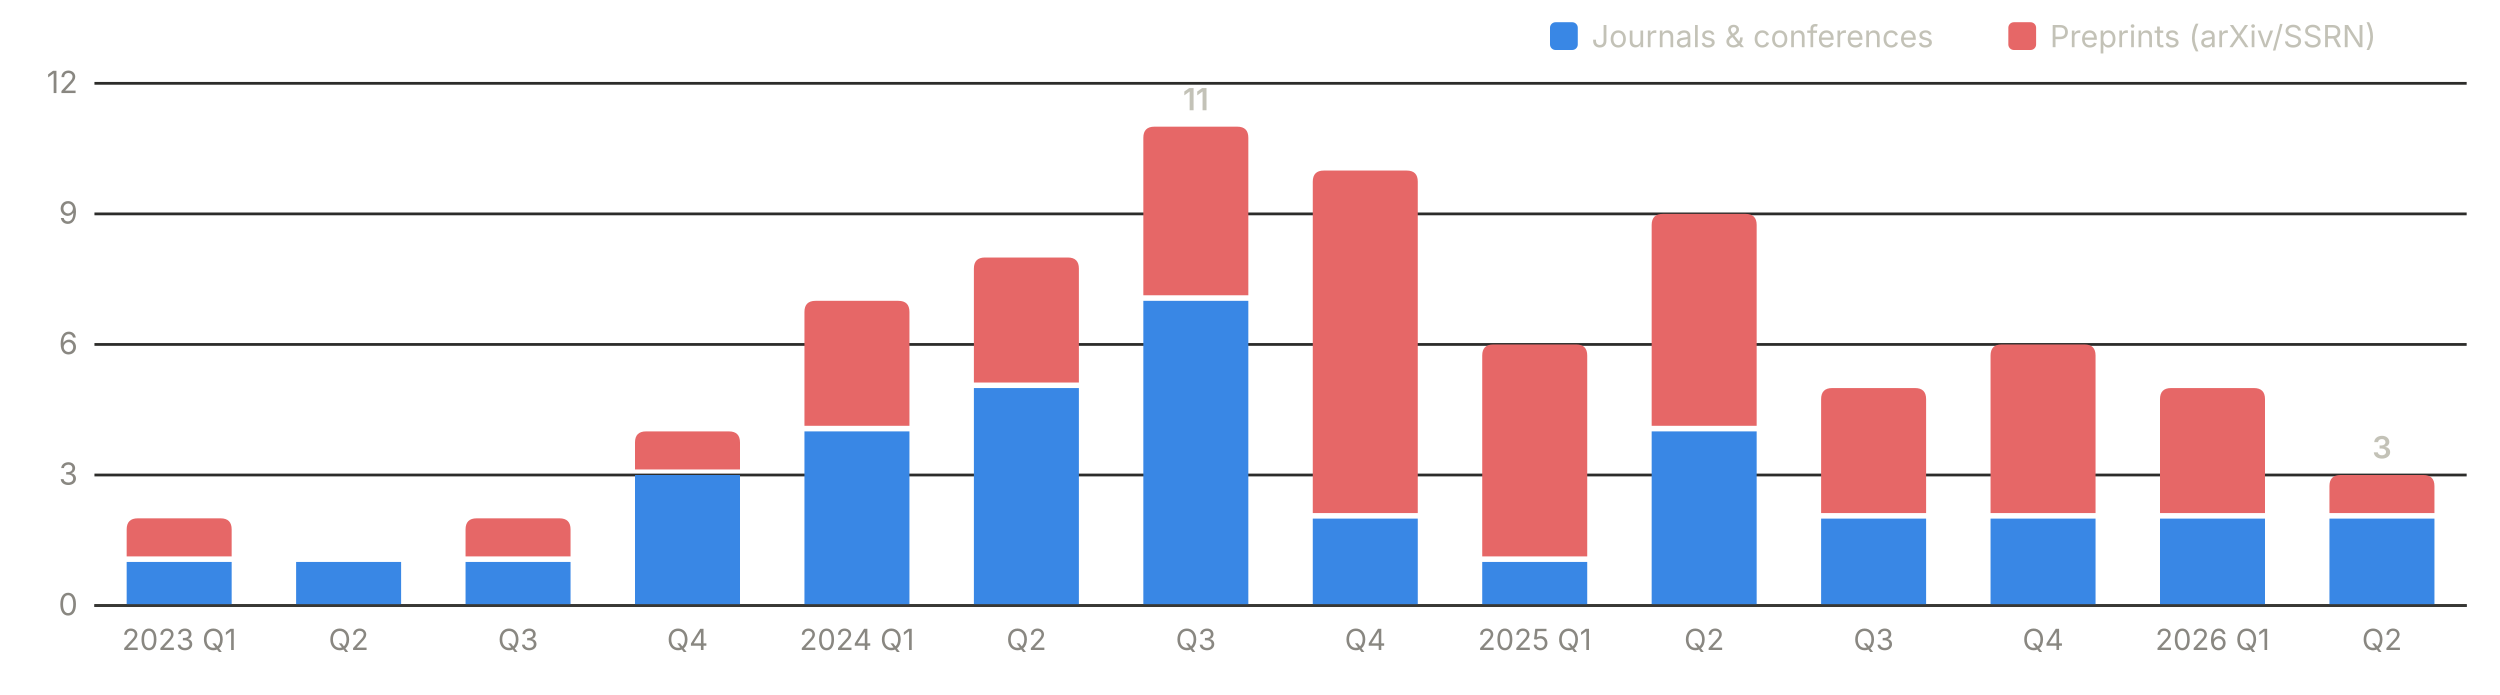
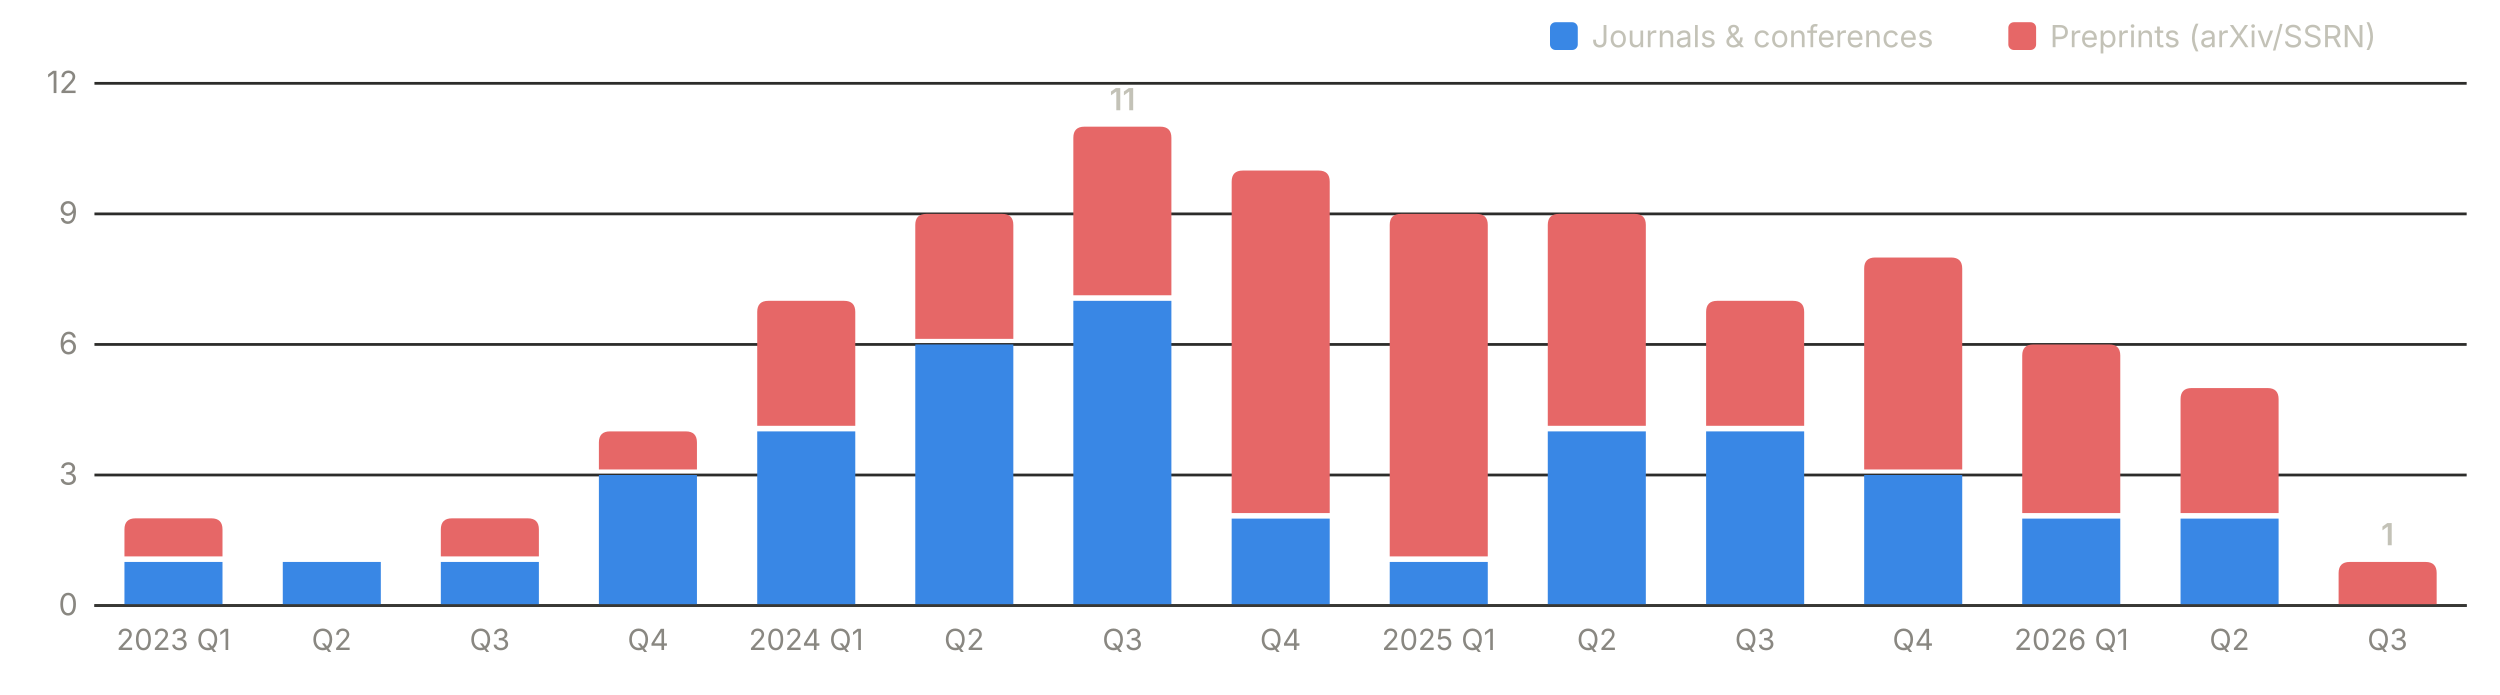
- <svg xmlns="http://www.w3.org/2000/svg" viewBox="0 0 900 250" width="900" height="250" role="img" aria-label="Stacked bars of journal and preprint papers per quarter, 2023 Q1 to 2026 Q2">
+ <svg xmlns="http://www.w3.org/2000/svg" viewBox="0 0 900 250" width="900" height="250" role="img" aria-label="Stacked bars of journal and preprint papers per quarter, 2023 Q1 to 2026 Q3">
  <line x1="34" y1="218.0" x2="888" y2="218.0" stroke="#2c2c2a" stroke-width="1" />
  <text x="28" y="221.5" text-anchor="end" font-family="system-ui,-apple-system,Segoe UI,sans-serif" font-size="11" fill="#898781">0</text>
  <line x1="34" y1="171.0" x2="888" y2="171.0" stroke="#2c2c2a" stroke-width="1" />
  <text x="28" y="174.5" text-anchor="end" font-family="system-ui,-apple-system,Segoe UI,sans-serif" font-size="11" fill="#898781">3</text>
  <line x1="34" y1="124.0" x2="888" y2="124.0" stroke="#2c2c2a" stroke-width="1" />
  <text x="28" y="127.5" text-anchor="end" font-family="system-ui,-apple-system,Segoe UI,sans-serif" font-size="11" fill="#898781">6</text>
  <line x1="34" y1="77.0" x2="888" y2="77.0" stroke="#2c2c2a" stroke-width="1" />
  <text x="28" y="80.5" text-anchor="end" font-family="system-ui,-apple-system,Segoe UI,sans-serif" font-size="11" fill="#898781">9</text>
  <line x1="34" y1="30.0" x2="888" y2="30.0" stroke="#2c2c2a" stroke-width="1" />
  <text x="28" y="33.5" text-anchor="end" font-family="system-ui,-apple-system,Segoe UI,sans-serif" font-size="11" fill="#898781">12</text>
  <rect x="558" y="8" width="10" height="10" rx="2" fill="#3987e5" />
  <text x="573" y="17" font-family="system-ui,-apple-system,Segoe UI,sans-serif" font-size="11" fill="#c3c2b7">Journals &amp; conferences</text>
  <rect x="723" y="8" width="10" height="10" rx="2" fill="#e66767" />
  <text x="738" y="17" font-family="system-ui,-apple-system,Segoe UI,sans-serif" font-size="11" fill="#c3c2b7">Preprints (arXiv/SSRN)</text>
-   <rect x="45.6" y="202.3" width="37.8" height="15.7" fill="#3987e5" />
-   <path d="M45.6,200.3 v-9.7 q0,-4.0 4.0,-4.0 h29.8 q4.0,0 4.0,4.0 v9.7 z" fill="#e66767" />
-   <text x="64.5" y="234" text-anchor="middle" font-family="system-ui,-apple-system,Segoe UI,sans-serif" font-size="10.5" fill="#898781">2023 Q1</text>
-   <rect x="106.6" y="202.3" width="37.8" height="15.7" fill="#3987e5" />
-   <text x="125.5" y="234" text-anchor="middle" font-family="system-ui,-apple-system,Segoe UI,sans-serif" font-size="10.5" fill="#898781">Q2</text>
-   <rect x="167.6" y="202.3" width="37.8" height="15.7" fill="#3987e5" />
-   <path d="M167.6,200.3 v-9.7 q0,-4.0 4.0,-4.0 h29.8 q4.0,0 4.0,4.0 v9.7 z" fill="#e66767" />
-   <text x="186.5" y="234" text-anchor="middle" font-family="system-ui,-apple-system,Segoe UI,sans-serif" font-size="10.5" fill="#898781">Q3</text>
-   <rect x="228.6" y="171.0" width="37.8" height="47.0" fill="#3987e5" />
-   <path d="M228.6,169.0 v-9.7 q0,-4.0 4.0,-4.0 h29.8 q4.0,0 4.0,4.0 v9.7 z" fill="#e66767" />
-   <text x="247.5" y="234" text-anchor="middle" font-family="system-ui,-apple-system,Segoe UI,sans-serif" font-size="10.5" fill="#898781">Q4</text>
-   <rect x="289.6" y="155.3" width="37.8" height="62.7" fill="#3987e5" />
-   <path d="M289.6,153.3 v-41.0 q0,-4.0 4.0,-4.0 h29.8 q4.0,0 4.0,4.0 v41.0 z" fill="#e66767" />
-   <text x="308.5" y="234" text-anchor="middle" font-family="system-ui,-apple-system,Segoe UI,sans-serif" font-size="10.5" fill="#898781">2024 Q1</text>
-   <rect x="350.6" y="139.7" width="37.8" height="78.3" fill="#3987e5" />
-   <path d="M350.6,137.7 v-41.0 q0,-4.0 4.0,-4.0 h29.8 q4.0,0 4.0,4.0 v41.0 z" fill="#e66767" />
-   <text x="369.5" y="234" text-anchor="middle" font-family="system-ui,-apple-system,Segoe UI,sans-serif" font-size="10.5" fill="#898781">Q2</text>
-   <rect x="411.6" y="108.3" width="37.8" height="109.7" fill="#3987e5" />
-   <path d="M411.6,106.3 v-56.7 q0,-4.0 4.0,-4.0 h29.8 q4.0,0 4.0,4.0 v56.7 z" fill="#e66767" />
-   <text x="430.5" y="39.7" text-anchor="middle" font-family="system-ui,-apple-system,Segoe UI,sans-serif" font-size="11" font-weight="600" fill="#c3c2b7">11</text>
-   <text x="430.5" y="234" text-anchor="middle" font-family="system-ui,-apple-system,Segoe UI,sans-serif" font-size="10.5" fill="#898781">Q3</text>
-   <rect x="472.6" y="186.7" width="37.8" height="31.3" fill="#3987e5" />
-   <path d="M472.6,184.7 v-119.3 q0,-4.0 4.0,-4.0 h29.8 q4.0,0 4.0,4.0 v119.3 z" fill="#e66767" />
-   <text x="491.5" y="234" text-anchor="middle" font-family="system-ui,-apple-system,Segoe UI,sans-serif" font-size="10.5" fill="#898781">Q4</text>
-   <rect x="533.6" y="202.3" width="37.8" height="15.7" fill="#3987e5" />
-   <path d="M533.6,200.3 v-72.3 q0,-4.0 4.0,-4.0 h29.8 q4.0,0 4.0,4.0 v72.3 z" fill="#e66767" />
-   <text x="552.5" y="234" text-anchor="middle" font-family="system-ui,-apple-system,Segoe UI,sans-serif" font-size="10.5" fill="#898781">2025 Q1</text>
-   <rect x="594.6" y="155.3" width="37.8" height="62.7" fill="#3987e5" />
-   <path d="M594.6,153.3 v-72.3 q0,-4.0 4.0,-4.0 h29.8 q4.0,0 4.0,4.0 v72.3 z" fill="#e66767" />
-   <text x="613.5" y="234" text-anchor="middle" font-family="system-ui,-apple-system,Segoe UI,sans-serif" font-size="10.5" fill="#898781">Q2</text>
-   <rect x="655.6" y="186.7" width="37.8" height="31.3" fill="#3987e5" />
-   <path d="M655.6,184.7 v-41.0 q0,-4.0 4.0,-4.0 h29.8 q4.0,0 4.0,4.0 v41.0 z" fill="#e66767" />
-   <text x="674.5" y="234" text-anchor="middle" font-family="system-ui,-apple-system,Segoe UI,sans-serif" font-size="10.5" fill="#898781">Q3</text>
-   <rect x="716.6" y="186.7" width="37.8" height="31.3" fill="#3987e5" />
-   <path d="M716.6,184.7 v-56.7 q0,-4.0 4.0,-4.0 h29.8 q4.0,0 4.0,4.0 v56.7 z" fill="#e66767" />
-   <text x="735.5" y="234" text-anchor="middle" font-family="system-ui,-apple-system,Segoe UI,sans-serif" font-size="10.5" fill="#898781">Q4</text>
-   <rect x="777.6" y="186.7" width="37.8" height="31.3" fill="#3987e5" />
-   <path d="M777.6,184.7 v-41.0 q0,-4.0 4.0,-4.0 h29.8 q4.0,0 4.0,4.0 v41.0 z" fill="#e66767" />
-   <text x="796.5" y="234" text-anchor="middle" font-family="system-ui,-apple-system,Segoe UI,sans-serif" font-size="10.5" fill="#898781">2026 Q1</text>
-   <rect x="838.6" y="186.7" width="37.8" height="31.3" fill="#3987e5" />
-   <path d="M838.6,184.7 v-9.7 q0,-4.0 4.0,-4.0 h29.8 q4.0,0 4.0,4.0 v9.7 z" fill="#e66767" />
-   <text x="857.5" y="165.0" text-anchor="middle" font-family="system-ui,-apple-system,Segoe UI,sans-serif" font-size="11" font-weight="600" fill="#c3c2b7">3</text>
-   <text x="857.5" y="234" text-anchor="middle" font-family="system-ui,-apple-system,Segoe UI,sans-serif" font-size="10.5" fill="#898781">Q2</text>
+   <rect x="44.8" y="202.3" width="35.3" height="15.7" fill="#3987e5" />
+   <path d="M44.8,200.3 v-9.7 q0,-4.0 4.0,-4.0 h27.3 q4.0,0 4.0,4.0 v9.7 z" fill="#e66767" />
+   <text x="62.5" y="234" text-anchor="middle" font-family="system-ui,-apple-system,Segoe UI,sans-serif" font-size="10.5" fill="#898781">2023 Q1</text>
+   <rect x="101.8" y="202.3" width="35.3" height="15.7" fill="#3987e5" />
+   <text x="119.4" y="234" text-anchor="middle" font-family="system-ui,-apple-system,Segoe UI,sans-serif" font-size="10.5" fill="#898781">Q2</text>
+   <rect x="158.7" y="202.3" width="35.3" height="15.7" fill="#3987e5" />
+   <path d="M158.7,200.3 v-9.7 q0,-4.0 4.0,-4.0 h27.3 q4.0,0 4.0,4.0 v9.7 z" fill="#e66767" />
+   <text x="176.3" y="234" text-anchor="middle" font-family="system-ui,-apple-system,Segoe UI,sans-serif" font-size="10.5" fill="#898781">Q3</text>
+   <rect x="215.6" y="171.0" width="35.3" height="47.0" fill="#3987e5" />
+   <path d="M215.6,169.0 v-9.7 q0,-4.0 4.0,-4.0 h27.3 q4.0,0 4.0,4.0 v9.7 z" fill="#e66767" />
+   <text x="233.3" y="234" text-anchor="middle" font-family="system-ui,-apple-system,Segoe UI,sans-serif" font-size="10.5" fill="#898781">Q4</text>
+   <rect x="272.6" y="155.3" width="35.3" height="62.7" fill="#3987e5" />
+   <path d="M272.6,153.3 v-41.0 q0,-4.0 4.0,-4.0 h27.3 q4.0,0 4.0,4.0 v41.0 z" fill="#e66767" />
+   <text x="290.2" y="234" text-anchor="middle" font-family="system-ui,-apple-system,Segoe UI,sans-serif" font-size="10.5" fill="#898781">2024 Q1</text>
+   <rect x="329.5" y="124.0" width="35.3" height="94.0" fill="#3987e5" />
+   <path d="M329.5,122.0 v-41.0 q0,-4.0 4.0,-4.0 h27.3 q4.0,0 4.0,4.0 v41.0 z" fill="#e66767" />
+   <text x="347.1" y="234" text-anchor="middle" font-family="system-ui,-apple-system,Segoe UI,sans-serif" font-size="10.5" fill="#898781">Q2</text>
+   <rect x="386.4" y="108.3" width="35.3" height="109.7" fill="#3987e5" />
+   <path d="M386.4,106.3 v-56.7 q0,-4.0 4.0,-4.0 h27.3 q4.0,0 4.0,4.0 v56.7 z" fill="#e66767" />
+   <text x="404.1" y="39.7" text-anchor="middle" font-family="system-ui,-apple-system,Segoe UI,sans-serif" font-size="11" font-weight="600" fill="#c3c2b7">11</text>
+   <text x="404.1" y="234" text-anchor="middle" font-family="system-ui,-apple-system,Segoe UI,sans-serif" font-size="10.5" fill="#898781">Q3</text>
+   <rect x="443.4" y="186.7" width="35.3" height="31.3" fill="#3987e5" />
+   <path d="M443.4,184.7 v-119.3 q0,-4.0 4.0,-4.0 h27.3 q4.0,0 4.0,4.0 v119.3 z" fill="#e66767" />
+   <text x="461.0" y="234" text-anchor="middle" font-family="system-ui,-apple-system,Segoe UI,sans-serif" font-size="10.5" fill="#898781">Q4</text>
+   <rect x="500.3" y="202.3" width="35.3" height="15.7" fill="#3987e5" />
+   <path d="M500.3,200.3 v-119.3 q0,-4.0 4.0,-4.0 h27.3 q4.0,0 4.0,4.0 v119.3 z" fill="#e66767" />
+   <text x="517.9" y="234" text-anchor="middle" font-family="system-ui,-apple-system,Segoe UI,sans-serif" font-size="10.5" fill="#898781">2025 Q1</text>
+   <rect x="557.2" y="155.3" width="35.3" height="62.7" fill="#3987e5" />
+   <path d="M557.2,153.3 v-72.3 q0,-4.0 4.0,-4.0 h27.3 q4.0,0 4.0,4.0 v72.3 z" fill="#e66767" />
+   <text x="574.9" y="234" text-anchor="middle" font-family="system-ui,-apple-system,Segoe UI,sans-serif" font-size="10.5" fill="#898781">Q2</text>
+   <rect x="614.2" y="155.3" width="35.3" height="62.7" fill="#3987e5" />
+   <path d="M614.2,153.3 v-41.0 q0,-4.0 4.0,-4.0 h27.3 q4.0,0 4.0,4.0 v41.0 z" fill="#e66767" />
+   <text x="631.8" y="234" text-anchor="middle" font-family="system-ui,-apple-system,Segoe UI,sans-serif" font-size="10.5" fill="#898781">Q3</text>
+   <rect x="671.1" y="171.0" width="35.3" height="47.0" fill="#3987e5" />
+   <path d="M671.1,169.0 v-72.3 q0,-4.0 4.0,-4.0 h27.3 q4.0,0 4.0,4.0 v72.3 z" fill="#e66767" />
+   <text x="688.7" y="234" text-anchor="middle" font-family="system-ui,-apple-system,Segoe UI,sans-serif" font-size="10.5" fill="#898781">Q4</text>
+   <rect x="728.0" y="186.7" width="35.3" height="31.3" fill="#3987e5" />
+   <path d="M728.0,184.7 v-56.7 q0,-4.0 4.0,-4.0 h27.3 q4.0,0 4.0,4.0 v56.7 z" fill="#e66767" />
+   <text x="745.7" y="234" text-anchor="middle" font-family="system-ui,-apple-system,Segoe UI,sans-serif" font-size="10.5" fill="#898781">2026 Q1</text>
+   <rect x="785.0" y="186.7" width="35.3" height="31.3" fill="#3987e5" />
+   <path d="M785.0,184.7 v-41.0 q0,-4.0 4.0,-4.0 h27.3 q4.0,0 4.0,4.0 v41.0 z" fill="#e66767" />
+   <text x="802.6" y="234" text-anchor="middle" font-family="system-ui,-apple-system,Segoe UI,sans-serif" font-size="10.5" fill="#898781">Q2</text>
+   <path d="M841.9,218.0 v-11.7 q0,-4.0 4.0,-4.0 h27.3 q4.0,0 4.0,4.0 v11.7 z" fill="#e66767" />
+   <text x="859.5" y="196.3" text-anchor="middle" font-family="system-ui,-apple-system,Segoe UI,sans-serif" font-size="11" font-weight="600" fill="#c3c2b7">1</text>
+   <text x="859.5" y="234" text-anchor="middle" font-family="system-ui,-apple-system,Segoe UI,sans-serif" font-size="10.5" fill="#898781">Q3</text>
  <line x1="34" y1="218" x2="888" y2="218" stroke="#383835" stroke-width="1" />
</svg>
